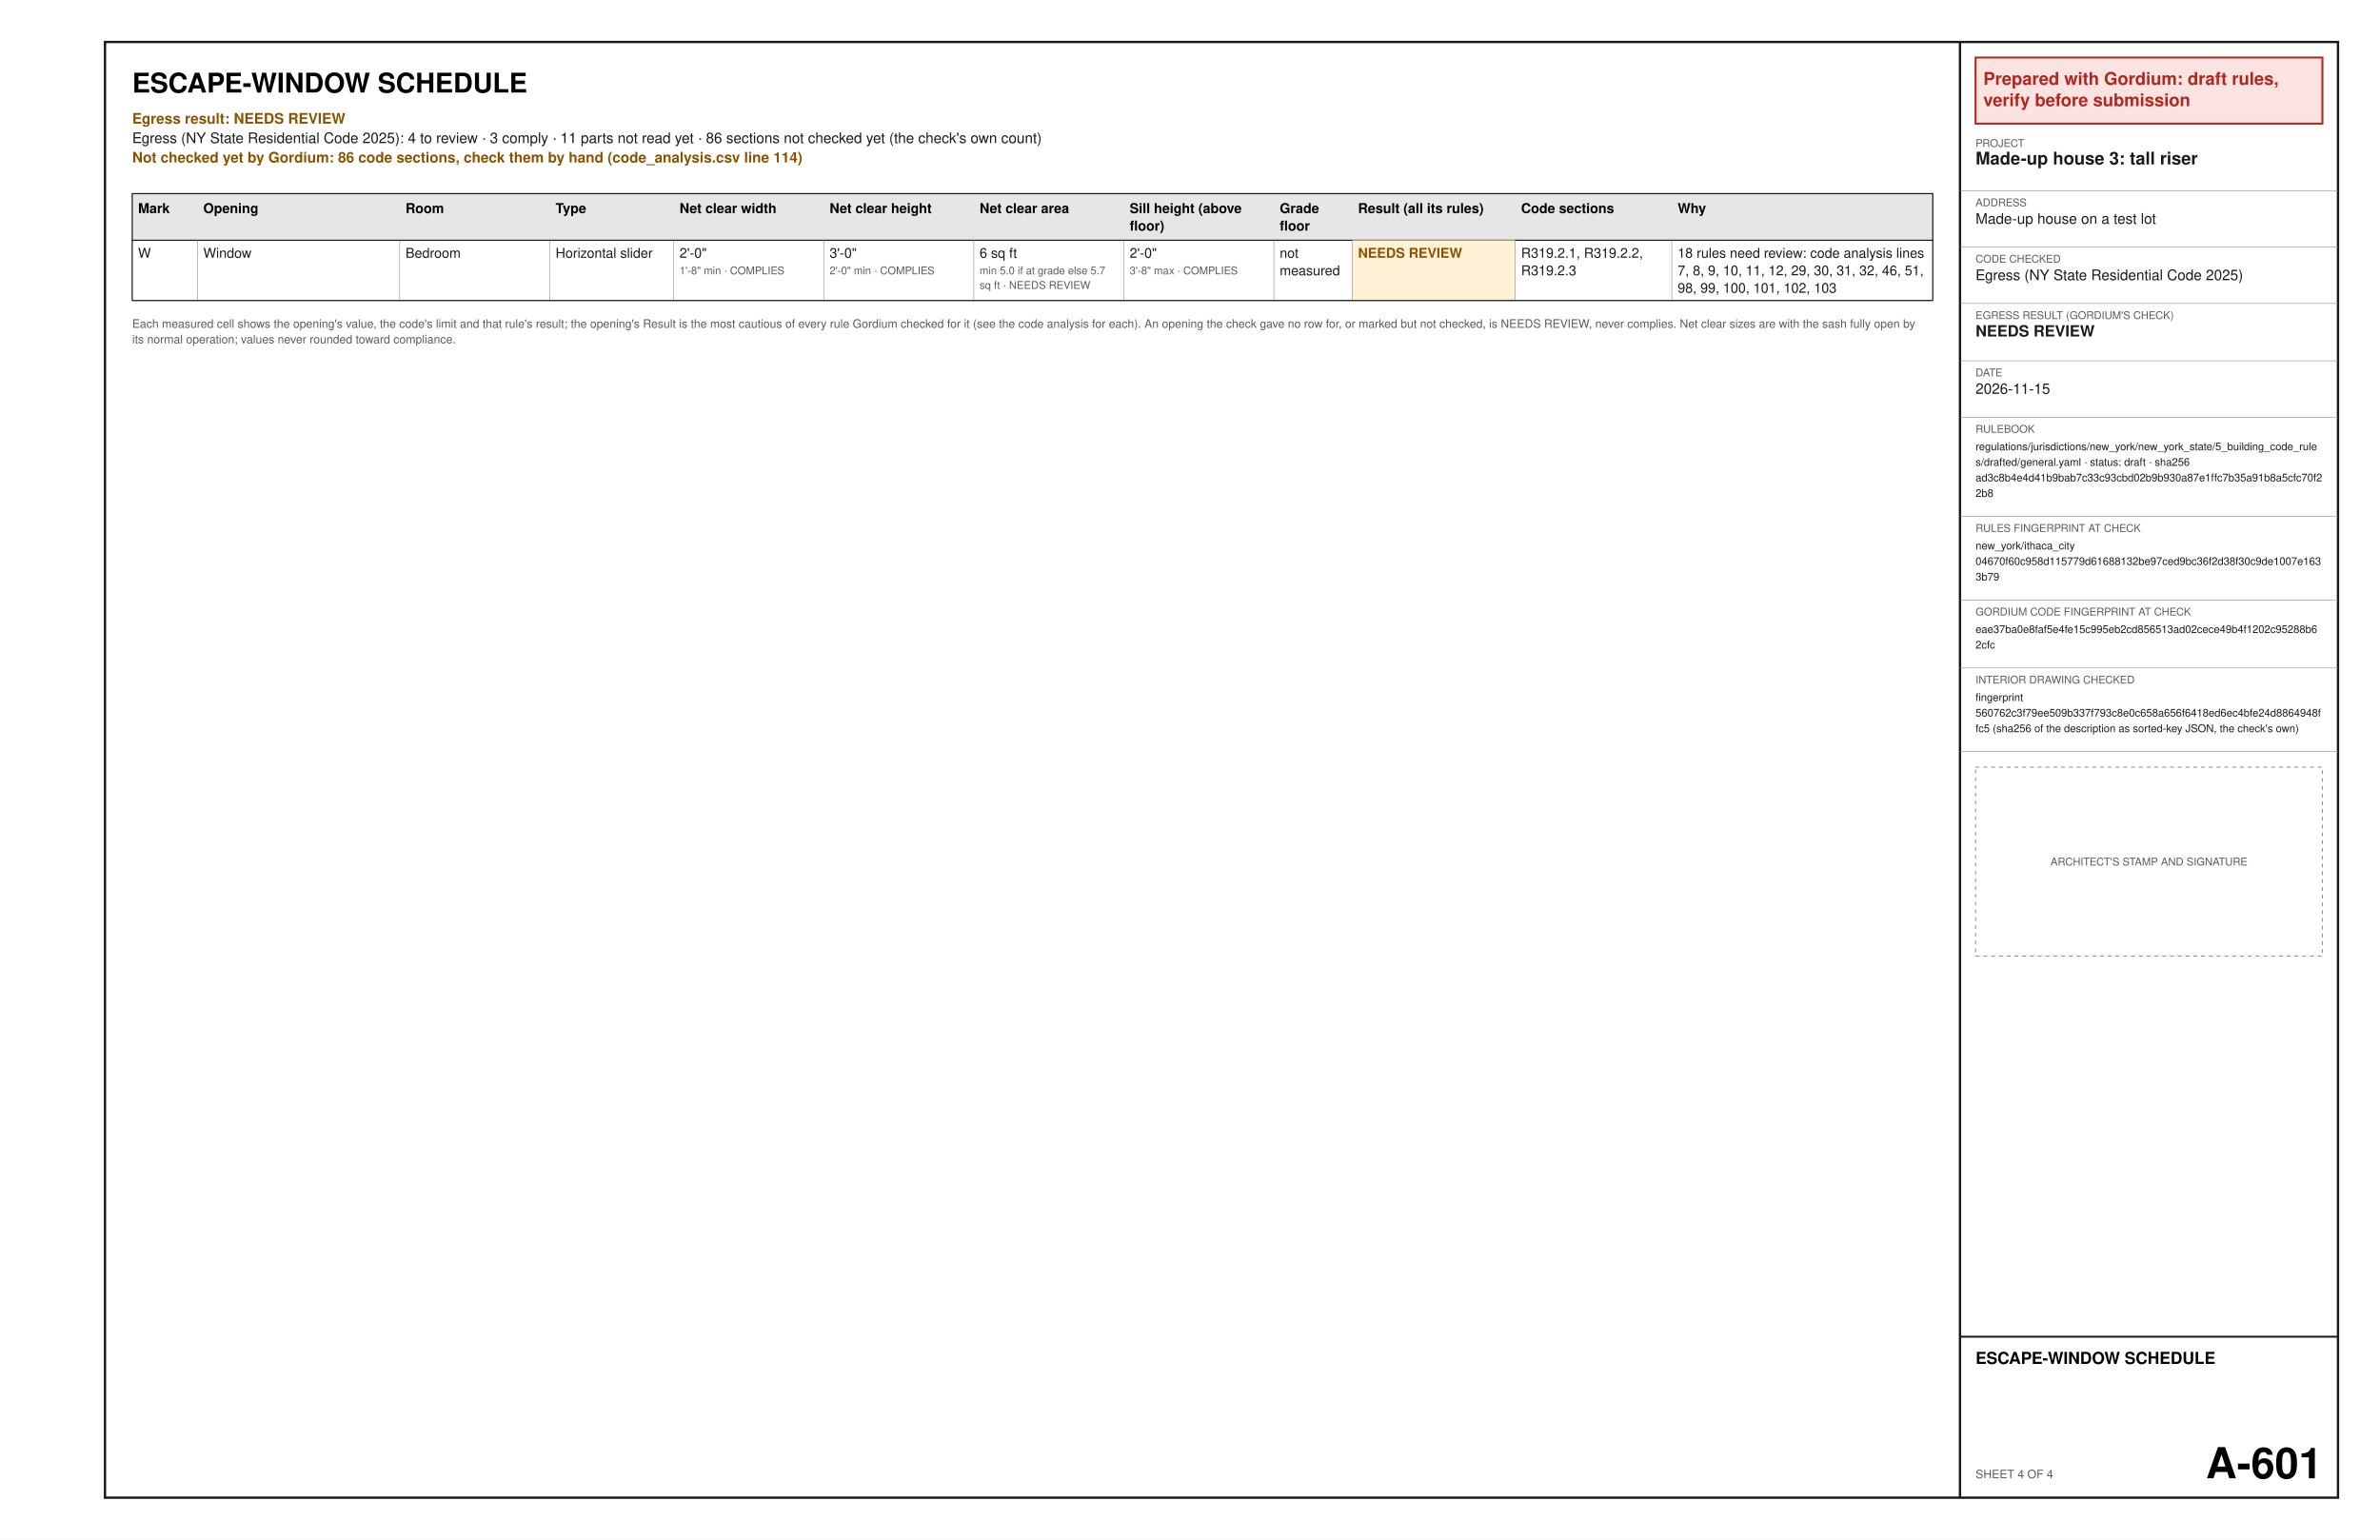
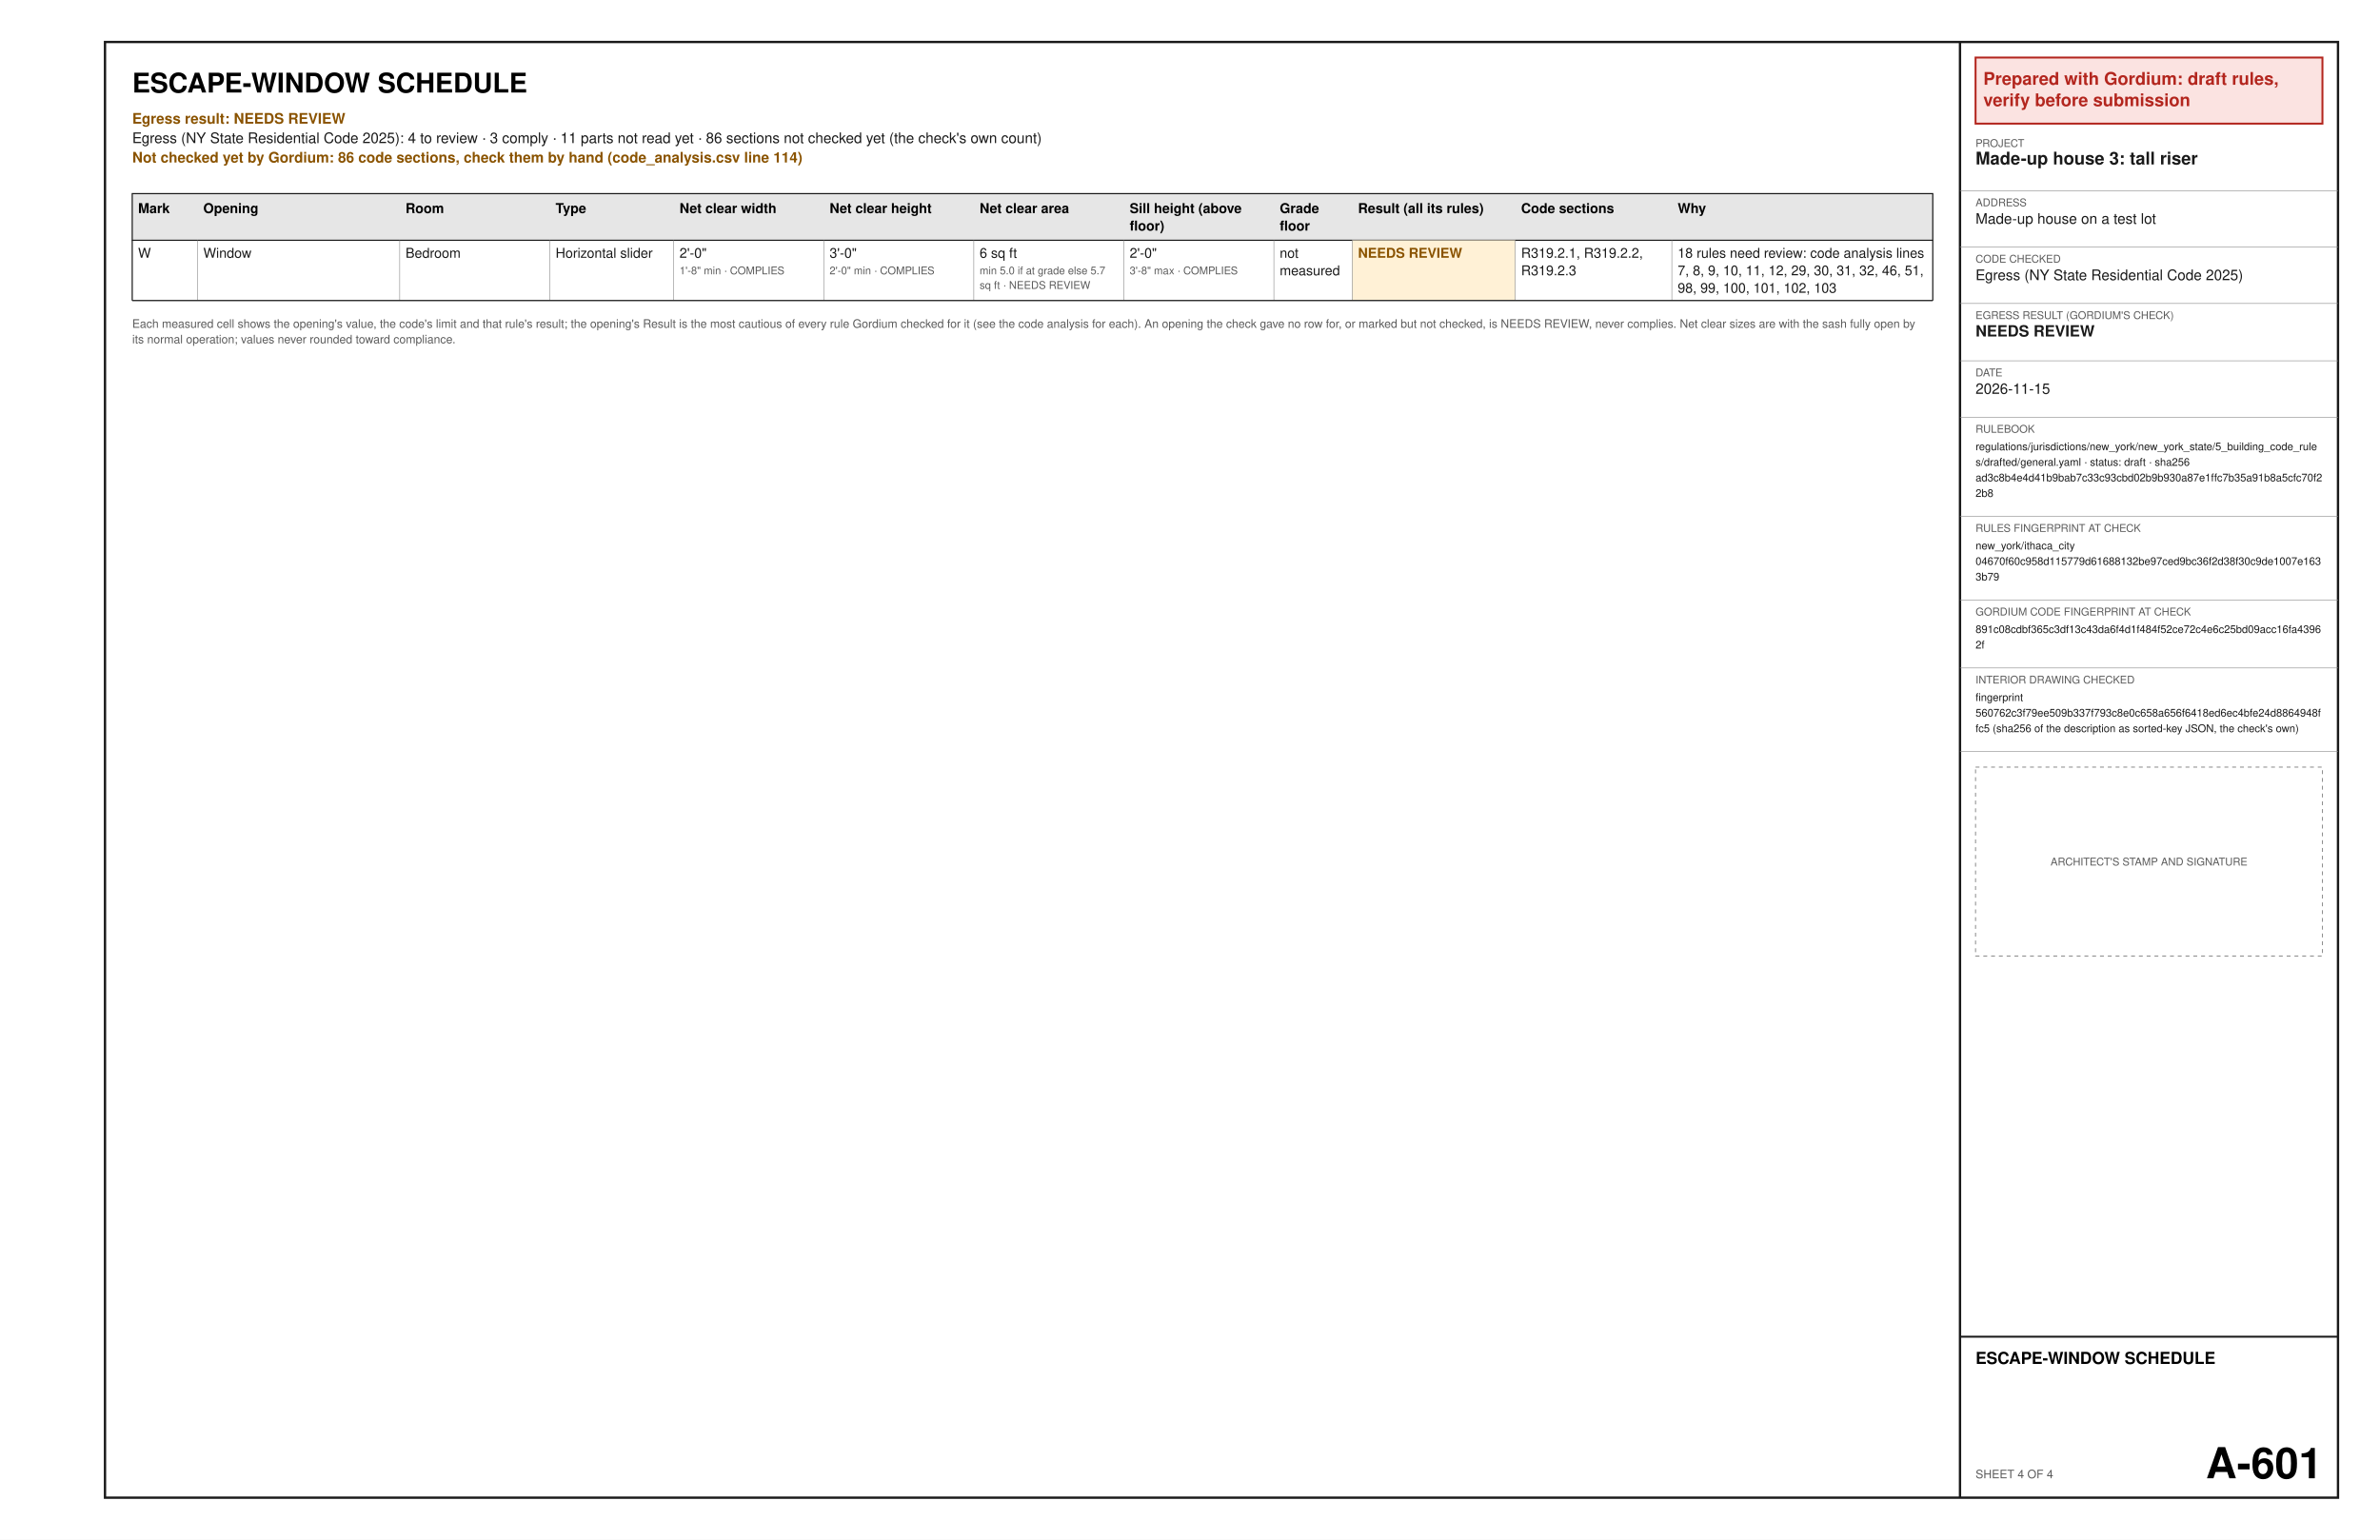
<svg xmlns="http://www.w3.org/2000/svg" width="17in" height="11in" viewBox="0 0 1224 792" font-family="Helvetica, Arial, sans-serif">
  <rect x="0" y="0" width="1224" height="792" fill="#ffffff" />
  <text x="68" y="47.6" font-size="14" font-weight="bold" text-anchor="start" fill="#000000" xml:space="preserve">ESCAPE-WINDOW SCHEDULE</text>
  <text x="68" y="63.6" font-size="7.5" font-weight="bold" text-anchor="start" fill="#8a5300" xml:space="preserve">Egress result: NEEDS REVIEW</text>
  <text x="68" y="73.6" font-size="7.5" text-anchor="start" fill="#1a1a1a" xml:space="preserve">Egress (NY State Residential Code 2025): 4 to review · 3 comply · 11 parts not read yet · 86 sections not checked yet (the check's own count)</text>
  <text x="68" y="83.6" font-size="7.5" font-weight="bold" text-anchor="start" fill="#8a5300" xml:space="preserve">Not checked yet by Gordium: 86 code sections, check them by hand (code_analysis.csv line 114)</text>
  <polygon points="68,99.6 994,99.6 994,123.6 68,123.6" fill="#e6e6e6" stroke="#1a1a1a" stroke-width="0.6" />
  <text x="71" y="109.6" font-size="7" font-weight="bold" text-anchor="start" fill="#000000" xml:space="preserve">Mark</text>
  <text x="104.55" y="109.6" font-size="7" font-weight="bold" text-anchor="start" fill="#000000" xml:space="preserve">Opening</text>
  <text x="208.56" y="109.6" font-size="7" font-weight="bold" text-anchor="start" fill="#000000" xml:space="preserve">Room</text>
  <text x="285.72" y="109.6" font-size="7" font-weight="bold" text-anchor="start" fill="#000000" xml:space="preserve">Type</text>
  <text x="349.47" y="109.6" font-size="7" font-weight="bold" text-anchor="start" fill="#000000" xml:space="preserve">Net clear width</text>
  <text x="426.64" y="109.6" font-size="7" font-weight="bold" text-anchor="start" fill="#000000" xml:space="preserve">Net clear height</text>
  <text x="503.8" y="109.6" font-size="7" font-weight="bold" text-anchor="start" fill="#000000" xml:space="preserve">Net clear area</text>
  <text x="580.97" y="109.6" font-size="7" font-weight="bold" text-anchor="start" fill="#000000" xml:space="preserve">Sill height (above</text>
  <text x="580.97" y="118.6" font-size="7" font-weight="bold" text-anchor="start" fill="#000000" xml:space="preserve">floor)</text>
  <text x="658.14" y="109.6" font-size="7" font-weight="bold" text-anchor="start" fill="#000000" xml:space="preserve">Grade</text>
  <text x="658.14" y="118.6" font-size="7" font-weight="bold" text-anchor="start" fill="#000000" xml:space="preserve">floor</text>
  <text x="698.4" y="109.6" font-size="7" font-weight="bold" text-anchor="start" fill="#000000" xml:space="preserve">Result (all its rules)</text>
  <text x="782.28" y="109.6" font-size="7" font-weight="bold" text-anchor="start" fill="#000000" xml:space="preserve">Code sections</text>
  <text x="862.8" y="109.6" font-size="7" font-weight="bold" text-anchor="start" fill="#000000" xml:space="preserve">Why</text>
  <text x="71" y="132.6" font-size="7" text-anchor="start" fill="#1a1a1a" xml:space="preserve">W</text>
  <text x="104.55" y="132.6" font-size="7" text-anchor="start" fill="#1a1a1a" xml:space="preserve">Window</text>
  <text x="208.56" y="132.6" font-size="7" text-anchor="start" fill="#1a1a1a" xml:space="preserve">Bedroom</text>
  <text x="285.72" y="132.6" font-size="7" text-anchor="start" fill="#1a1a1a" xml:space="preserve">Horizontal slider</text>
  <text x="349.47" y="132.6" font-size="7" text-anchor="start" fill="#1a1a1a" xml:space="preserve">2'-0"</text>
  <text x="349.47" y="141.1" font-size="5.5" text-anchor="start" fill="#5a5a5a" xml:space="preserve">1'-8" min · COMPLIES</text>
  <text x="426.64" y="132.6" font-size="7" text-anchor="start" fill="#1a1a1a" xml:space="preserve">3'-0"</text>
  <text x="426.64" y="141.1" font-size="5.5" text-anchor="start" fill="#5a5a5a" xml:space="preserve">2'-0" min · COMPLIES</text>
  <text x="503.8" y="132.6" font-size="7" text-anchor="start" fill="#1a1a1a" xml:space="preserve">6 sq ft</text>
  <text x="503.8" y="141.1" font-size="5.5" text-anchor="start" fill="#5a5a5a" xml:space="preserve">min 5.0 if at grade else 5.7</text>
  <text x="503.8" y="148.6" font-size="5.5" text-anchor="start" fill="#5a5a5a" xml:space="preserve">sq ft · NEEDS REVIEW</text>
  <text x="580.97" y="132.6" font-size="7" text-anchor="start" fill="#1a1a1a" xml:space="preserve">2'-0"</text>
  <text x="580.97" y="141.1" font-size="5.5" text-anchor="start" fill="#5a5a5a" xml:space="preserve">3'-8" max · COMPLIES</text>
  <text x="658.14" y="132.6" font-size="7" text-anchor="start" fill="#1a1a1a" xml:space="preserve">not</text>
  <text x="658.14" y="141.6" font-size="7" text-anchor="start" fill="#1a1a1a" xml:space="preserve">measured</text>
  <polygon points="695.4,123.6 779.28,123.6 779.28,154.6 695.4,154.6" fill="#fff1d6" />
  <text x="698.4" y="132.6" font-size="7" font-weight="bold" text-anchor="start" fill="#8a5300" xml:space="preserve">NEEDS REVIEW</text>
  <text x="782.28" y="132.6" font-size="7" text-anchor="start" fill="#1a1a1a" xml:space="preserve">R319.2.1, R319.2.2,</text>
  <text x="782.28" y="141.6" font-size="7" text-anchor="start" fill="#1a1a1a" xml:space="preserve">R319.2.3</text>
  <text x="862.8" y="132.6" font-size="7" text-anchor="start" fill="#1a1a1a" xml:space="preserve">18 rules need review: code analysis lines</text>
  <text x="862.8" y="141.6" font-size="7" text-anchor="start" fill="#1a1a1a" xml:space="preserve">7, 8, 9, 10, 11, 12, 29, 30, 31, 32, 46, 51,</text>
  <text x="862.8" y="150.6" font-size="7" text-anchor="start" fill="#1a1a1a" xml:space="preserve">98, 99, 100, 101, 102, 103</text>
  <line x1="68" y1="154.6" x2="994" y2="154.6" stroke="#8c8c8c" stroke-width="0.3" />
  <line x1="101.55" y1="123.6" x2="101.55" y2="154.6" stroke="#8c8c8c" stroke-width="0.3" />
  <line x1="205.56" y1="123.6" x2="205.56" y2="154.6" stroke="#8c8c8c" stroke-width="0.3" />
  <line x1="282.72" y1="123.6" x2="282.72" y2="154.6" stroke="#8c8c8c" stroke-width="0.3" />
  <line x1="346.47" y1="123.6" x2="346.47" y2="154.6" stroke="#8c8c8c" stroke-width="0.3" />
  <line x1="423.64" y1="123.6" x2="423.64" y2="154.6" stroke="#8c8c8c" stroke-width="0.3" />
  <line x1="500.8" y1="123.6" x2="500.8" y2="154.6" stroke="#8c8c8c" stroke-width="0.3" />
  <line x1="577.97" y1="123.6" x2="577.97" y2="154.6" stroke="#8c8c8c" stroke-width="0.3" />
  <line x1="655.14" y1="123.6" x2="655.14" y2="154.6" stroke="#8c8c8c" stroke-width="0.3" />
  <line x1="695.4" y1="123.6" x2="695.4" y2="154.6" stroke="#8c8c8c" stroke-width="0.3" />
  <line x1="779.28" y1="123.6" x2="779.28" y2="154.6" stroke="#8c8c8c" stroke-width="0.3" />
  <line x1="859.8" y1="123.6" x2="859.8" y2="154.6" stroke="#8c8c8c" stroke-width="0.3" />
  <line x1="68" y1="123.6" x2="68" y2="154.6" stroke="#1a1a1a" stroke-width="0.6" />
  <line x1="994" y1="123.6" x2="994" y2="154.6" stroke="#1a1a1a" stroke-width="0.6" />
  <line x1="68" y1="154.6" x2="994" y2="154.6" stroke="#1a1a1a" stroke-width="0.6" />
  <text x="68" y="168.6" font-size="6" text-anchor="start" fill="#5a5a5a" xml:space="preserve">Each measured cell shows the opening's value, the code's limit and that rule's result; the opening's Result is the most cautious of every rule Gordium checked for it (see the code analysis for each). An opening the check gave no row for, or marked but not checked, is NEEDS REVIEW, never complies. Net clear sizes are with the sash fully open by</text>
  <text x="68" y="176.6" font-size="6" text-anchor="start" fill="#5a5a5a" xml:space="preserve">its normal operation; values never rounded toward compliance.</text>
  <polygon points="54,21.6 1202.4,21.6 1202.4,770.4 54,770.4" fill="none" stroke="#1a1a1a" stroke-width="1.2" />
  <line x1="1008" y1="21.6" x2="1008" y2="770.4" stroke="#1a1a1a" stroke-width="1.2" />
  <polygon points="1016,29.6 1194.4,29.6 1194.4,63.6 1016,63.6" fill="#fbe3e1" stroke="#b3261e" stroke-width="1" />
  <text x="1020" y="43.6" font-size="9" font-weight="bold" text-anchor="start" fill="#b3261e" xml:space="preserve">Prepared with Gordium: draft rules,</text>
  <text x="1020" y="54.6" font-size="9" font-weight="bold" text-anchor="start" fill="#b3261e" xml:space="preserve">verify before submission</text>
  <text x="1016" y="75.6" font-size="5.5" text-anchor="start" fill="#5a5a5a" xml:space="preserve">PROJECT</text>
  <text x="1016" y="84.6" font-size="9" font-weight="bold" text-anchor="start" fill="#1a1a1a" xml:space="preserve">Made-up house 3: tall riser</text>
  <line x1="1008" y1="98.1" x2="1202.4" y2="98.1" stroke="#8c8c8c" stroke-width="0.3" />
  <text x="1016" y="106.1" font-size="5.5" text-anchor="start" fill="#5a5a5a" xml:space="preserve">ADDRESS</text>
  <text x="1016" y="115.1" font-size="7.5" text-anchor="start" fill="#1a1a1a" xml:space="preserve">Made-up house on a test lot</text>
  <line x1="1008" y1="127.1" x2="1202.4" y2="127.1" stroke="#8c8c8c" stroke-width="0.3" />
  <text x="1016" y="135.1" font-size="5.5" text-anchor="start" fill="#5a5a5a" xml:space="preserve">CODE CHECKED</text>
  <text x="1016" y="144.1" font-size="7.5" text-anchor="start" fill="#1a1a1a" xml:space="preserve">Egress (NY State Residential Code 2025)</text>
  <line x1="1008" y1="156.1" x2="1202.4" y2="156.1" stroke="#8c8c8c" stroke-width="0.3" />
  <text x="1016" y="164.1" font-size="5.5" text-anchor="start" fill="#5a5a5a" xml:space="preserve">EGRESS RESULT (GORDIUM'S CHECK)</text>
  <text x="1016" y="173.1" font-size="8" font-weight="bold" text-anchor="start" fill="#1a1a1a" xml:space="preserve">NEEDS REVIEW</text>
  <line x1="1008" y1="185.6" x2="1202.4" y2="185.6" stroke="#8c8c8c" stroke-width="0.3" />
  <text x="1016" y="193.6" font-size="5.5" text-anchor="start" fill="#5a5a5a" xml:space="preserve">DATE</text>
  <text x="1016" y="202.6" font-size="7.5" text-anchor="start" fill="#1a1a1a" xml:space="preserve">2026-11-15</text>
  <line x1="1008" y1="214.6" x2="1202.4" y2="214.6" stroke="#8c8c8c" stroke-width="0.3" />
  <text x="1016" y="222.6" font-size="5.5" text-anchor="start" fill="#5a5a5a" xml:space="preserve">RULEBOOK</text>
  <text x="1016" y="231.6" font-size="5.5" text-anchor="start" fill="#1a1a1a" xml:space="preserve">regulations/jurisdictions/new_york/new_york_state/5_building_code_rule</text>
  <text x="1016" y="239.6" font-size="5.5" text-anchor="start" fill="#1a1a1a" xml:space="preserve">s/drafted/general.yaml · status: draft · sha256</text>
  <text x="1016" y="247.6" font-size="5.5" text-anchor="start" fill="#1a1a1a" xml:space="preserve">ad3c8b4e4d41b9bab7c33c93cbd02b9b930a87e1ffc7b35a91b8a5cfc70f2</text>
  <text x="1016" y="255.6" font-size="5.5" text-anchor="start" fill="#1a1a1a" xml:space="preserve">2b8</text>
  <line x1="1008" y1="265.6" x2="1202.4" y2="265.6" stroke="#8c8c8c" stroke-width="0.3" />
  <text x="1016" y="273.6" font-size="5.5" text-anchor="start" fill="#5a5a5a" xml:space="preserve">RULES FINGERPRINT AT CHECK</text>
  <text x="1016" y="282.6" font-size="5.5" text-anchor="start" fill="#1a1a1a" xml:space="preserve">new_york/ithaca_city</text>
  <text x="1016" y="290.6" font-size="5.5" text-anchor="start" fill="#1a1a1a" xml:space="preserve">04670f60c958d115779d61688132be97ced9bc36f2d38f30c9de1007e163</text>
  <text x="1016" y="298.6" font-size="5.5" text-anchor="start" fill="#1a1a1a" xml:space="preserve">3b79</text>
  <line x1="1008" y1="308.6" x2="1202.4" y2="308.6" stroke="#8c8c8c" stroke-width="0.3" />
  <text x="1016" y="316.6" font-size="5.5" text-anchor="start" fill="#5a5a5a" xml:space="preserve">GORDIUM CODE FINGERPRINT AT CHECK</text>
-   <text x="1016" y="325.6" font-size="5.5" text-anchor="start" fill="#1a1a1a" xml:space="preserve">eae37ba0e8faf5e4fe15c995eb2cd856513ad02cece49b4f1202c95288b6</text>
-   <text x="1016" y="333.6" font-size="5.5" text-anchor="start" fill="#1a1a1a" xml:space="preserve">2cfc</text>
+   <text x="1016" y="325.6" font-size="5.5" text-anchor="start" fill="#1a1a1a" xml:space="preserve">891c08cdbf365c3df13c43da6f4d1f484f52ce72c4e6c25bd09acc16fa4396</text>
+   <text x="1016" y="333.6" font-size="5.5" text-anchor="start" fill="#1a1a1a" xml:space="preserve">2f</text>
  <line x1="1008" y1="343.6" x2="1202.4" y2="343.6" stroke="#8c8c8c" stroke-width="0.3" />
  <text x="1016" y="351.6" font-size="5.5" text-anchor="start" fill="#5a5a5a" xml:space="preserve">INTERIOR DRAWING CHECKED</text>
  <text x="1016" y="360.6" font-size="5.5" text-anchor="start" fill="#1a1a1a" xml:space="preserve">fingerprint</text>
  <text x="1016" y="368.6" font-size="5.5" text-anchor="start" fill="#1a1a1a" xml:space="preserve">560762c3f79ee509b337f793c8e0c658a656f6418ed6ec4bfe24d8864948f</text>
  <text x="1016" y="376.6" font-size="5.5" text-anchor="start" fill="#1a1a1a" xml:space="preserve">fc5 (sha256 of the description as sorted-key JSON, the check's own)</text>
  <line x1="1008" y1="386.6" x2="1202.4" y2="386.6" stroke="#8c8c8c" stroke-width="0.3" />
  <polygon points="1016,394.6 1194.4,394.6 1194.4,491.8 1016,491.8" fill="none" stroke="#8c8c8c" stroke-width="0.5" stroke-dasharray="2 2" />
  <text x="1105.2" y="445.2" font-size="5.5" text-anchor="middle" fill="#5a5a5a" xml:space="preserve">ARCHITECT'S STAMP AND SIGNATURE</text>
  <line x1="1008" y1="687.6" x2="1202.4" y2="687.6" stroke="#1a1a1a" stroke-width="1" />
  <text x="1016" y="701.6" font-size="8.5" font-weight="bold" text-anchor="start" fill="#000000" xml:space="preserve">ESCAPE-WINDOW SCHEDULE</text>
  <text x="1016" y="760.4" font-size="6" text-anchor="start" fill="#5a5a5a" xml:space="preserve">SHEET 4 OF 4</text>
  <text x="1194.4" y="760.4" font-size="22" font-weight="bold" text-anchor="end" fill="#000000" xml:space="preserve">A-601</text>
</svg>
